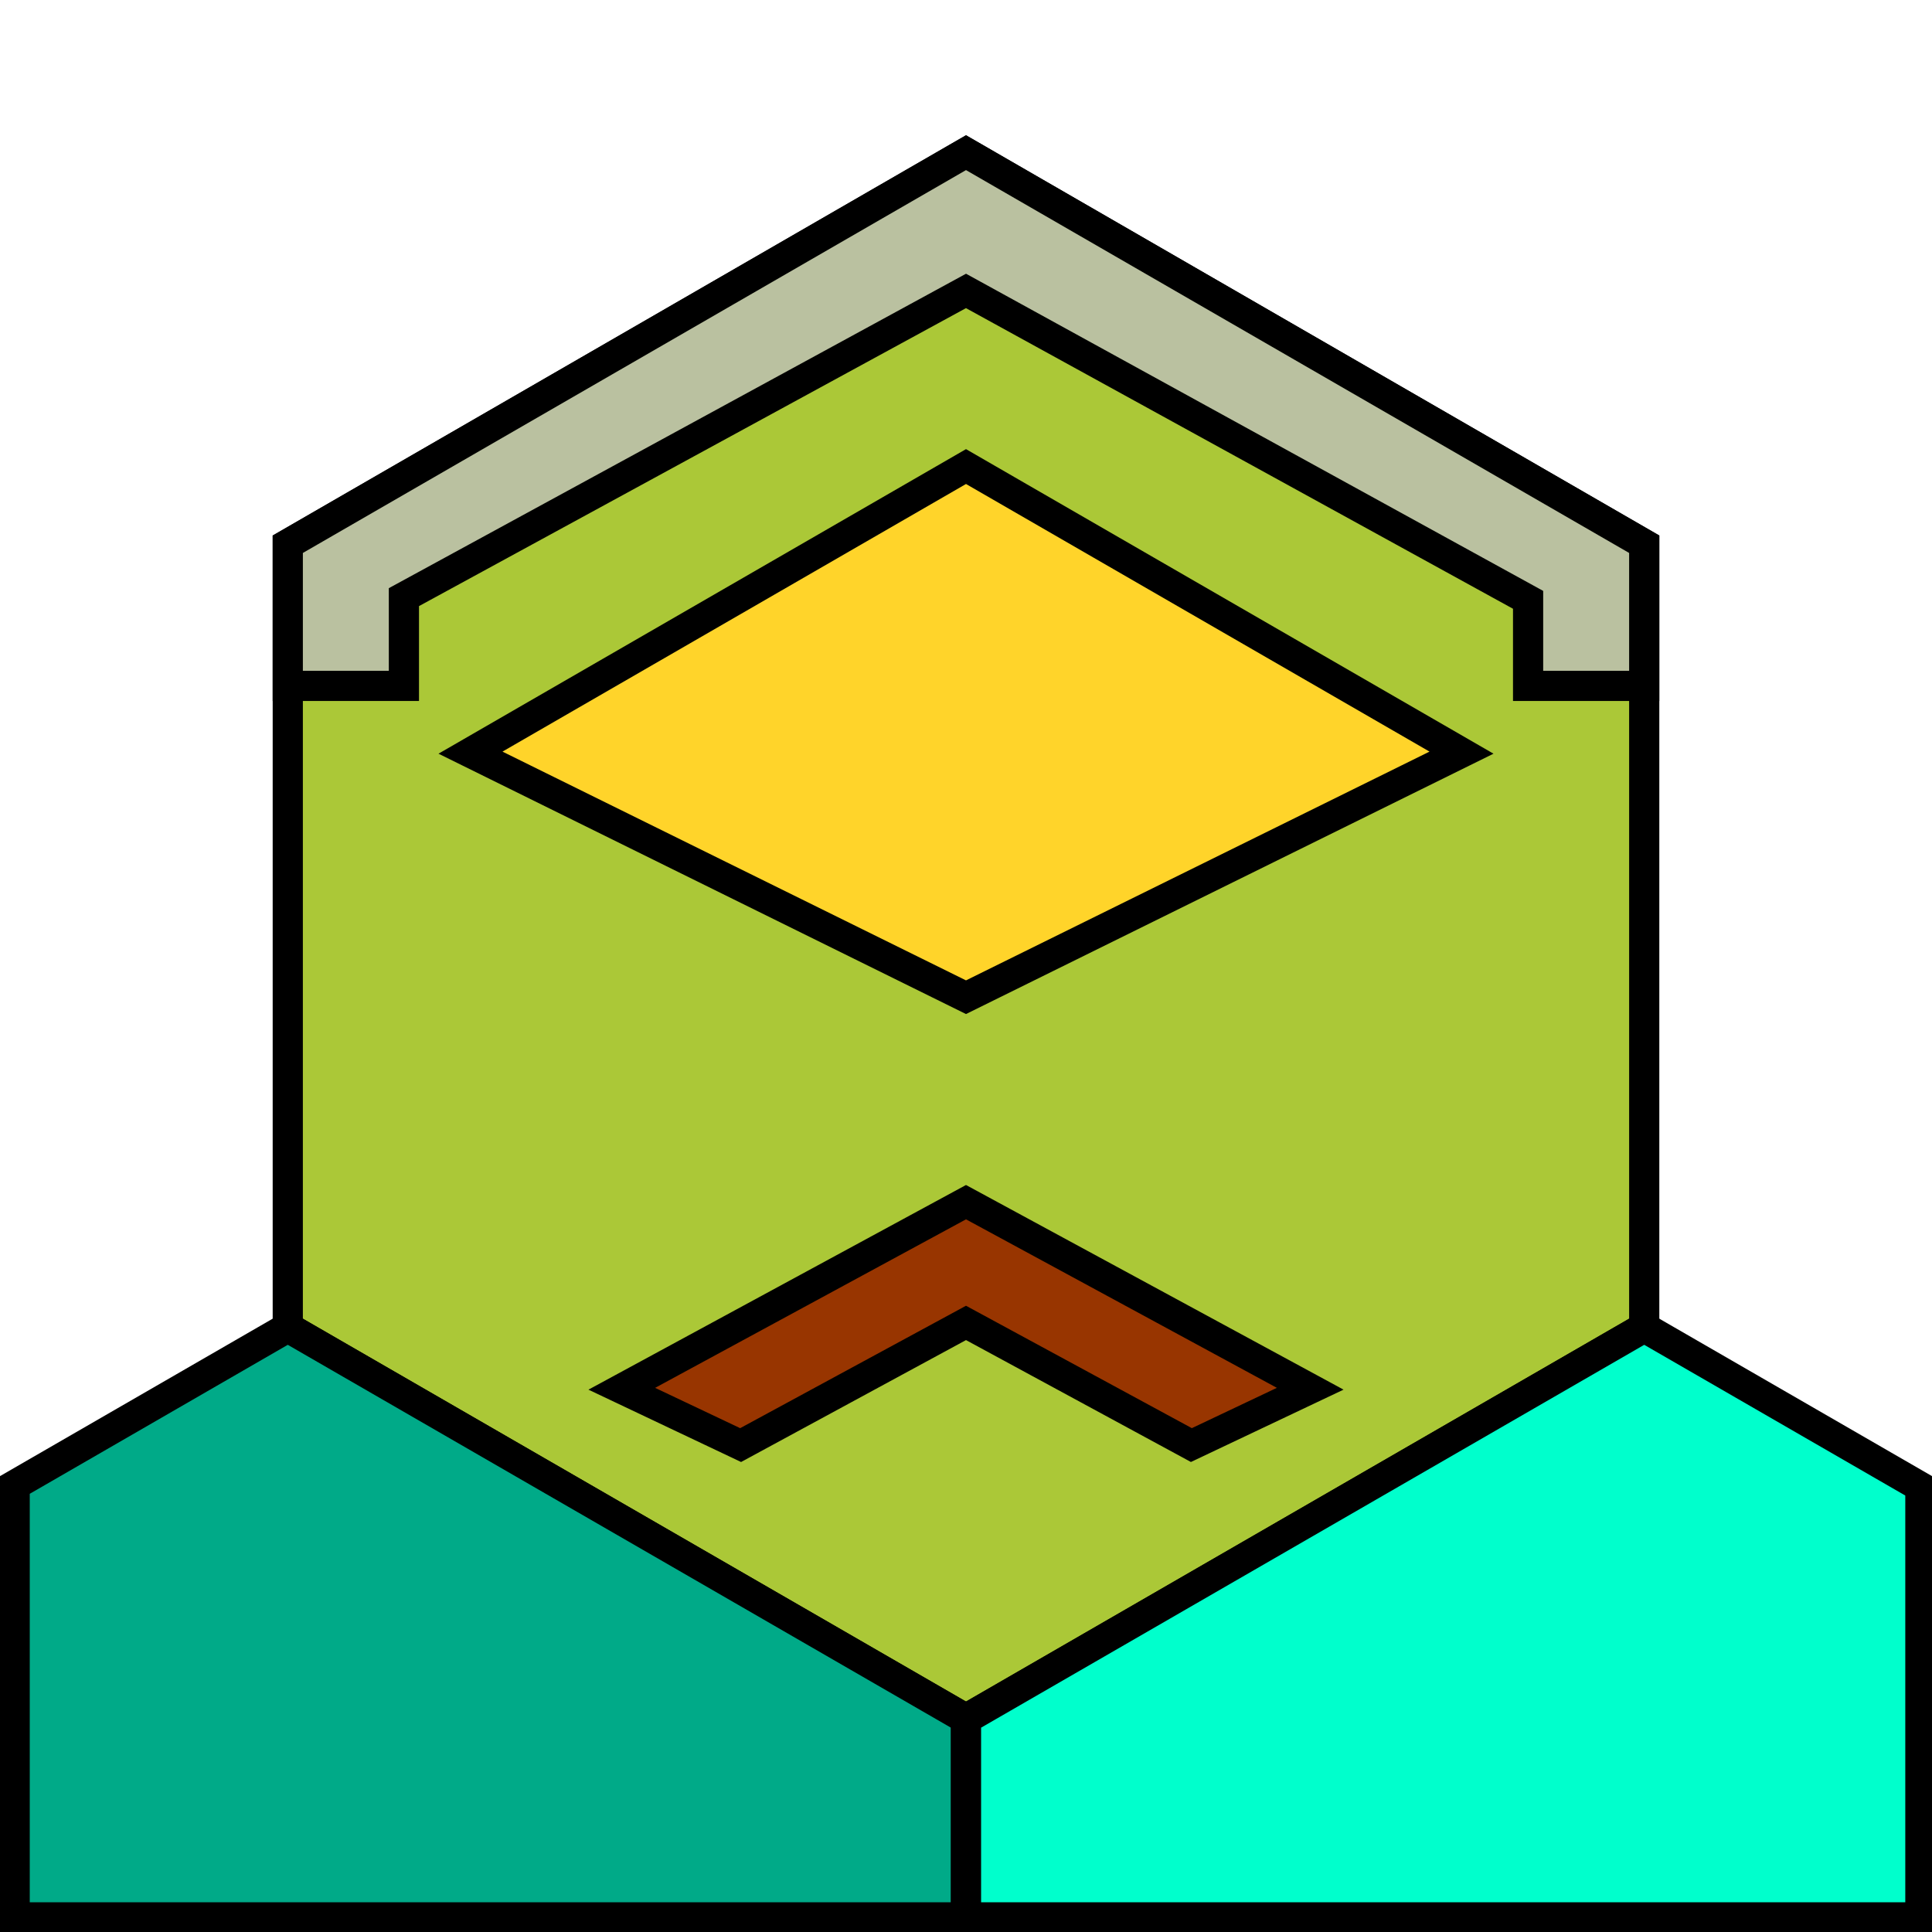
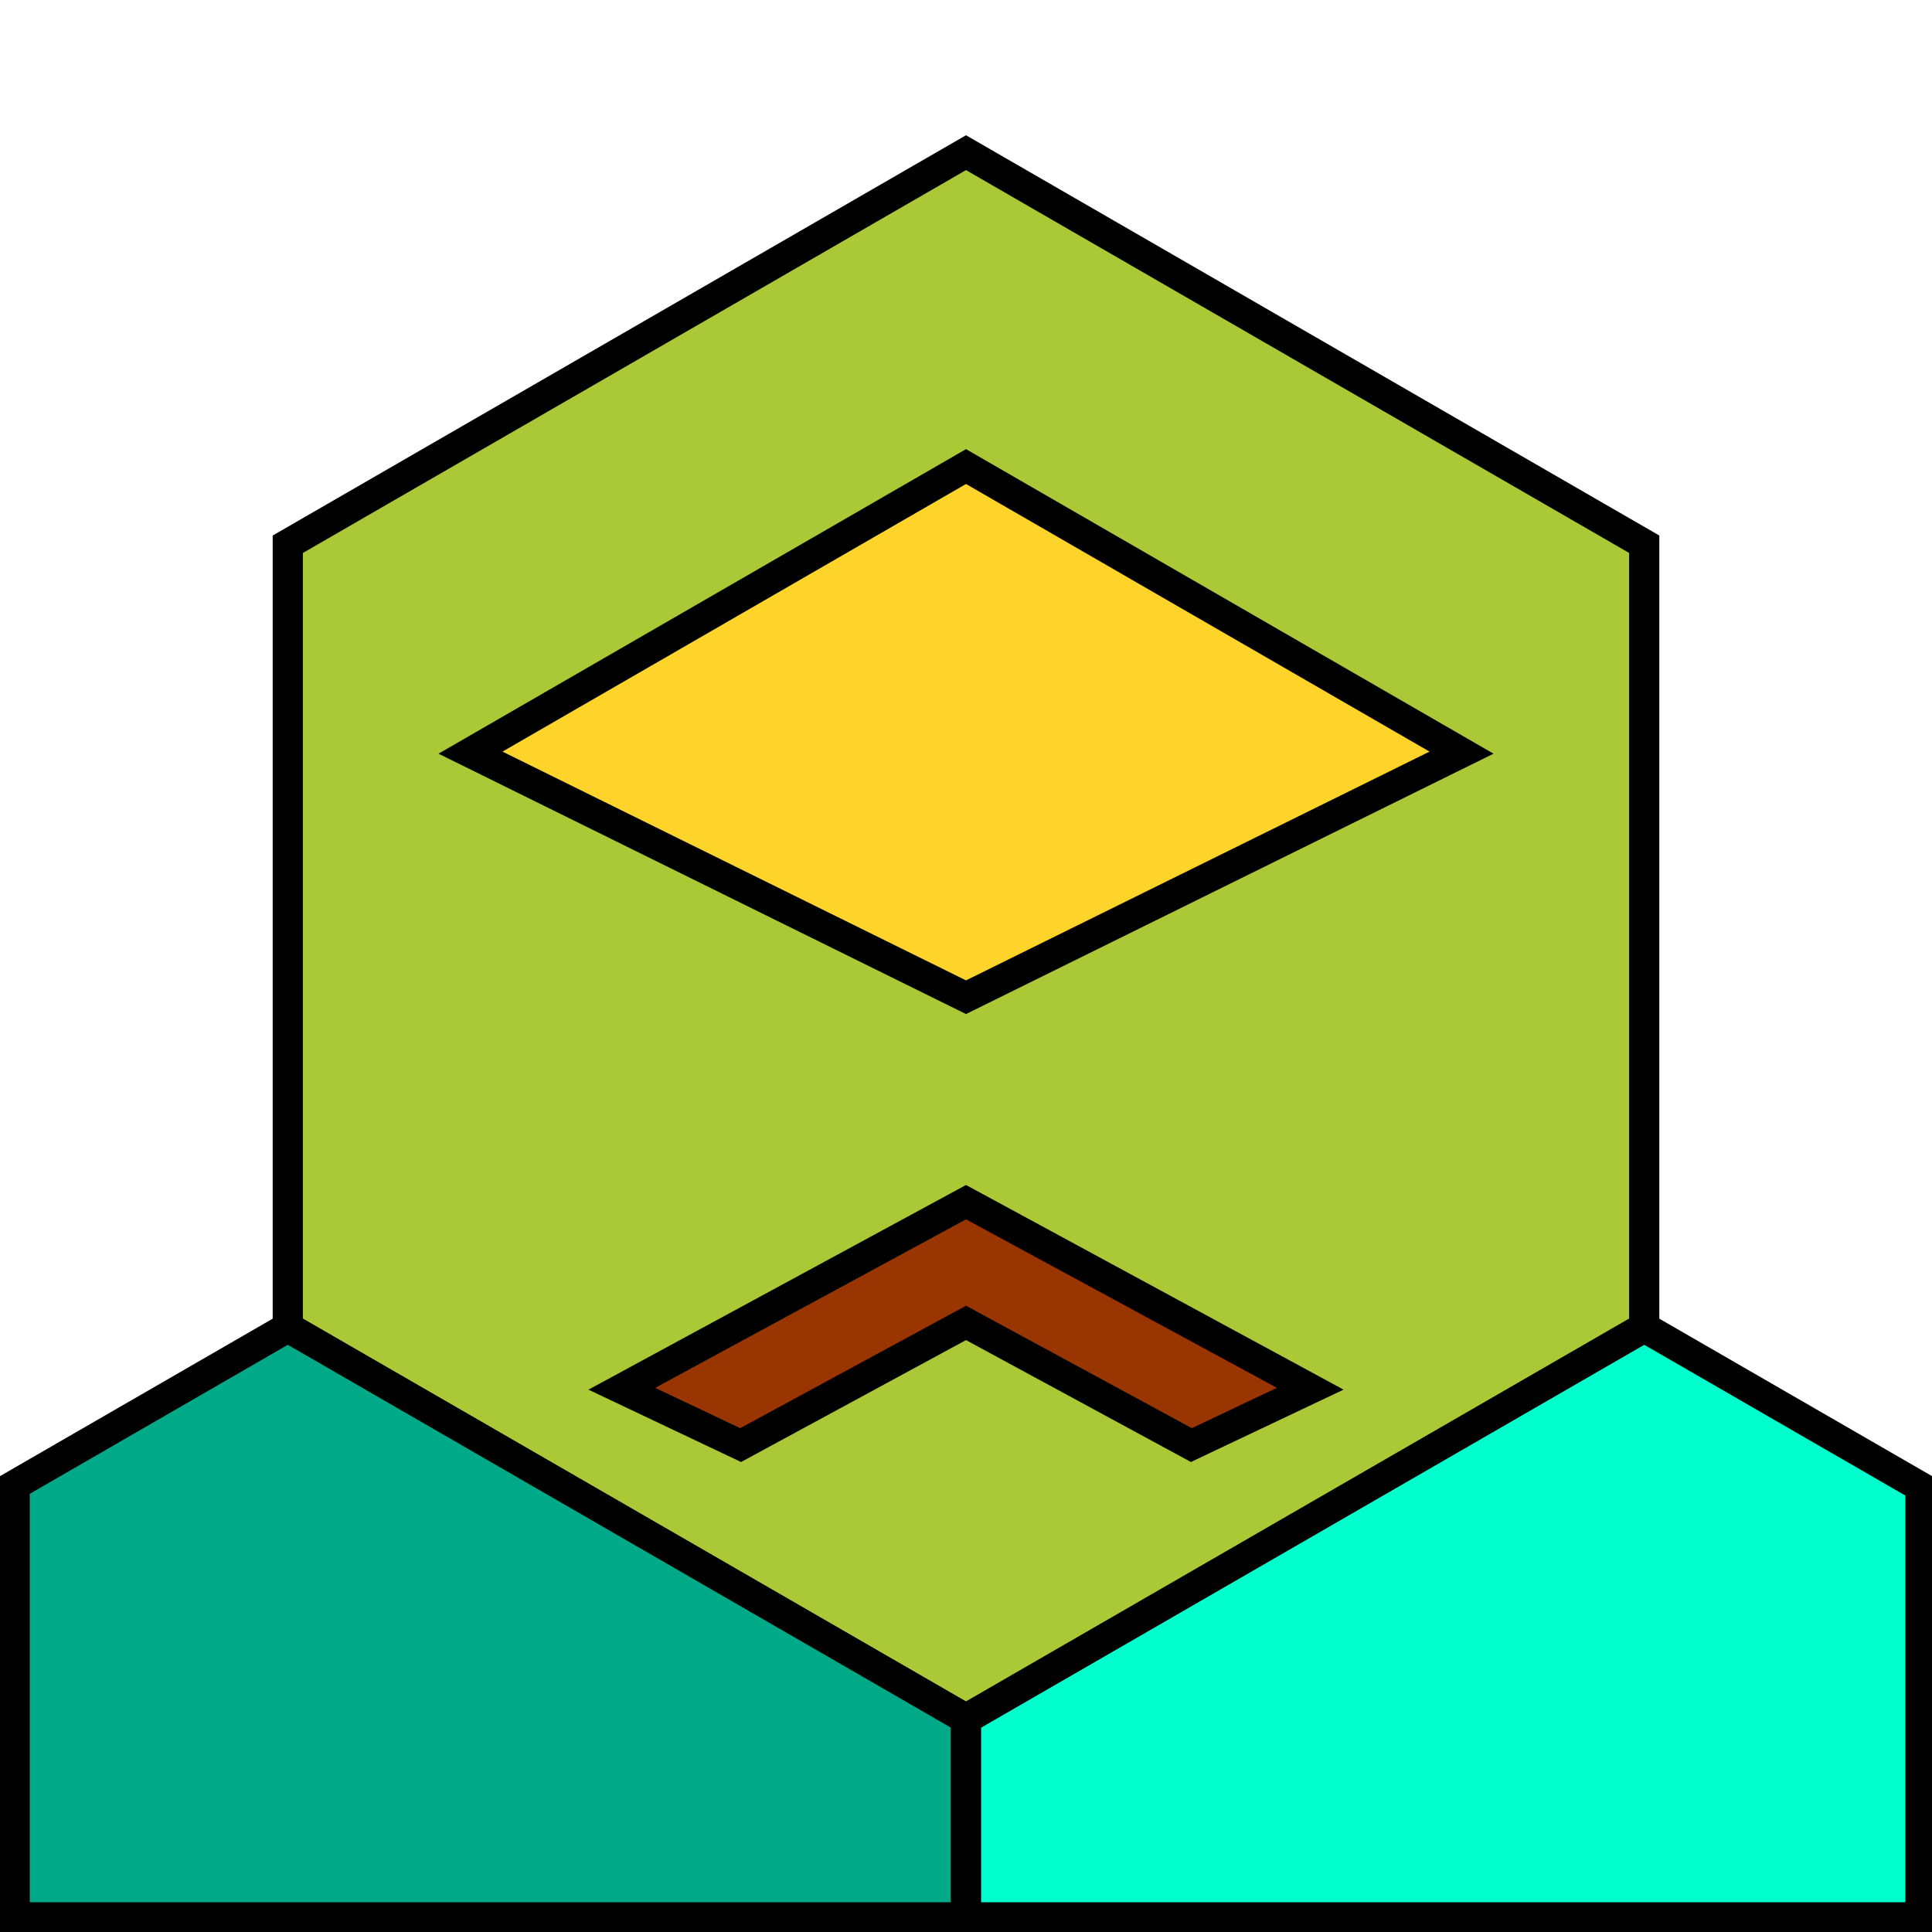
<svg xmlns="http://www.w3.org/2000/svg" width="128" height="128" viewBox="0 0 128 128" id="svg2" version="1.1">
  <defs id="defs4" />
  <g id="layer1" transform="translate(0,-924.3622)">
    <path style="color:#000000;clip-rule:nonzero;display:inline;overflow:visible;visibility:visible;opacity:1;isolation:auto;mix-blend-mode:normal;color-interpolation:sRGB;color-interpolation-filters:linearRGB;solid-color:#000000;solid-opacity:1;fill:#abc837;fill-opacity:1;fill-rule:nonzero;stroke:#000000;stroke-width:2;stroke-linecap:round;stroke-linejoin:miter;stroke-miterlimit:4;stroke-dasharray:none;stroke-dashoffset:0;stroke-opacity:1;color-rendering:auto;image-rendering:auto;shape-rendering:auto;text-rendering:auto;enable-background:accumulate;filter-blend-mode:normal;filter-gaussianBlur-deviation:0" id="path4140" d="M 108.934,1012.305 64,1038.248 l -44.934,-25.943 0,-51.885 L 64,934.477 108.934,960.419 Z" />
-     <path style="color:#000000;clip-rule:nonzero;display:inline;overflow:visible;visibility:visible;opacity:1;isolation:auto;mix-blend-mode:normal;color-interpolation:sRGB;color-interpolation-filters:linearRGB;solid-color:#000000;solid-opacity:1;fill:#bac1a0;fill-opacity:1;fill-rule:nonzero;stroke:#000000;stroke-width:2;stroke-linecap:round;stroke-linejoin:miter;stroke-miterlimit:4;stroke-dasharray:none;stroke-dashoffset:0;stroke-opacity:1;color-rendering:auto;image-rendering:auto;shape-rendering:auto;text-rendering:auto;enable-background:accumulate" d="M 64 10.115 L 19.066 36.057 L 19.066 45.443 L 26.76 45.443 L 26.76 39.562 L 64 19.275 L 101.24 39.74 L 101.24 45.443 L 108.934 45.443 L 108.934 36.057 L 64 10.115 z " transform="translate(0,924.3622)" id="path4140-0" />
    <path style="color:#000000;clip-rule:nonzero;display:inline;overflow:visible;visibility:visible;opacity:1;isolation:auto;mix-blend-mode:normal;color-interpolation:sRGB;color-interpolation-filters:linearRGB;solid-color:#000000;solid-opacity:1;fill:#00aa88;fill-opacity:1;fill-rule:nonzero;stroke:#000000;stroke-width:2;stroke-linecap:round;stroke-linejoin:miter;stroke-miterlimit:4;stroke-dasharray:none;stroke-dashoffset:0;stroke-opacity:1;color-rendering:auto;image-rendering:auto;shape-rendering:auto;text-rendering:auto;enable-background:accumulate" d="M 19.066 87.943 L 0.971 98.391 L 0.971 127.029 L 64 127.029 L 64 113.885 L 19.066 87.943 z " transform="translate(0,924.3622)" id="path4140-8" />
    <path style="color:#000000;clip-rule:nonzero;display:inline;overflow:visible;visibility:visible;opacity:1;isolation:auto;mix-blend-mode:normal;color-interpolation:sRGB;color-interpolation-filters:linearRGB;solid-color:#000000;solid-opacity:1;fill:#00ffcc;fill-opacity:1;fill-rule:nonzero;stroke:#000000;stroke-width:2;stroke-linecap:round;stroke-linejoin:miter;stroke-miterlimit:4;stroke-dasharray:none;stroke-dashoffset:0;stroke-opacity:1;color-rendering:auto;image-rendering:auto;shape-rendering:auto;text-rendering:auto;enable-background:accumulate" d="M 108.934 87.943 L 64 113.885 L 64 127.029 L 127.23 127.029 L 127.23 98.506 L 108.934 87.943 z " transform="translate(0,924.3622)" id="path4140-8-6" />
    <path style="color:#000000;clip-rule:nonzero;display:inline;overflow:visible;visibility:visible;opacity:1;isolation:auto;mix-blend-mode:normal;color-interpolation:sRGB;color-interpolation-filters:linearRGB;solid-color:#000000;solid-opacity:1;fill:#ffd42a;fill-opacity:1;fill-rule:nonzero;stroke:#000000;stroke-width:2;stroke-linecap:round;stroke-linejoin:miter;stroke-miterlimit:4;stroke-dasharray:none;stroke-dashoffset:0;stroke-opacity:1;color-rendering:auto;image-rendering:auto;shape-rendering:auto;text-rendering:auto;enable-background:accumulate" d="M 64,990.43 31.171,974.227 64,955.273 96.829,974.227 Z" id="path4140-2-5" />
    <path style="color:#000000;clip-rule:nonzero;display:inline;overflow:visible;visibility:visible;opacity:1;isolation:auto;mix-blend-mode:normal;color-interpolation:sRGB;color-interpolation-filters:linearRGB;solid-color:#000000;solid-opacity:1;fill:#983500;fill-opacity:1;fill-rule:nonzero;stroke:#000000;stroke-width:2;stroke-linecap:round;stroke-linejoin:miter;stroke-miterlimit:4;stroke-dasharray:none;stroke-dashoffset:0;stroke-opacity:1;color-rendering:auto;image-rendering:auto;shape-rendering:auto;text-rendering:auto;enable-background:accumulate" d="M 49.068,1020.103 41.195,1016.371 64,1004.009 l 22.805,12.361 -7.873,3.732 L 64,1012.009 Z" id="path4140-2-5-6" />
  </g>
</svg>
